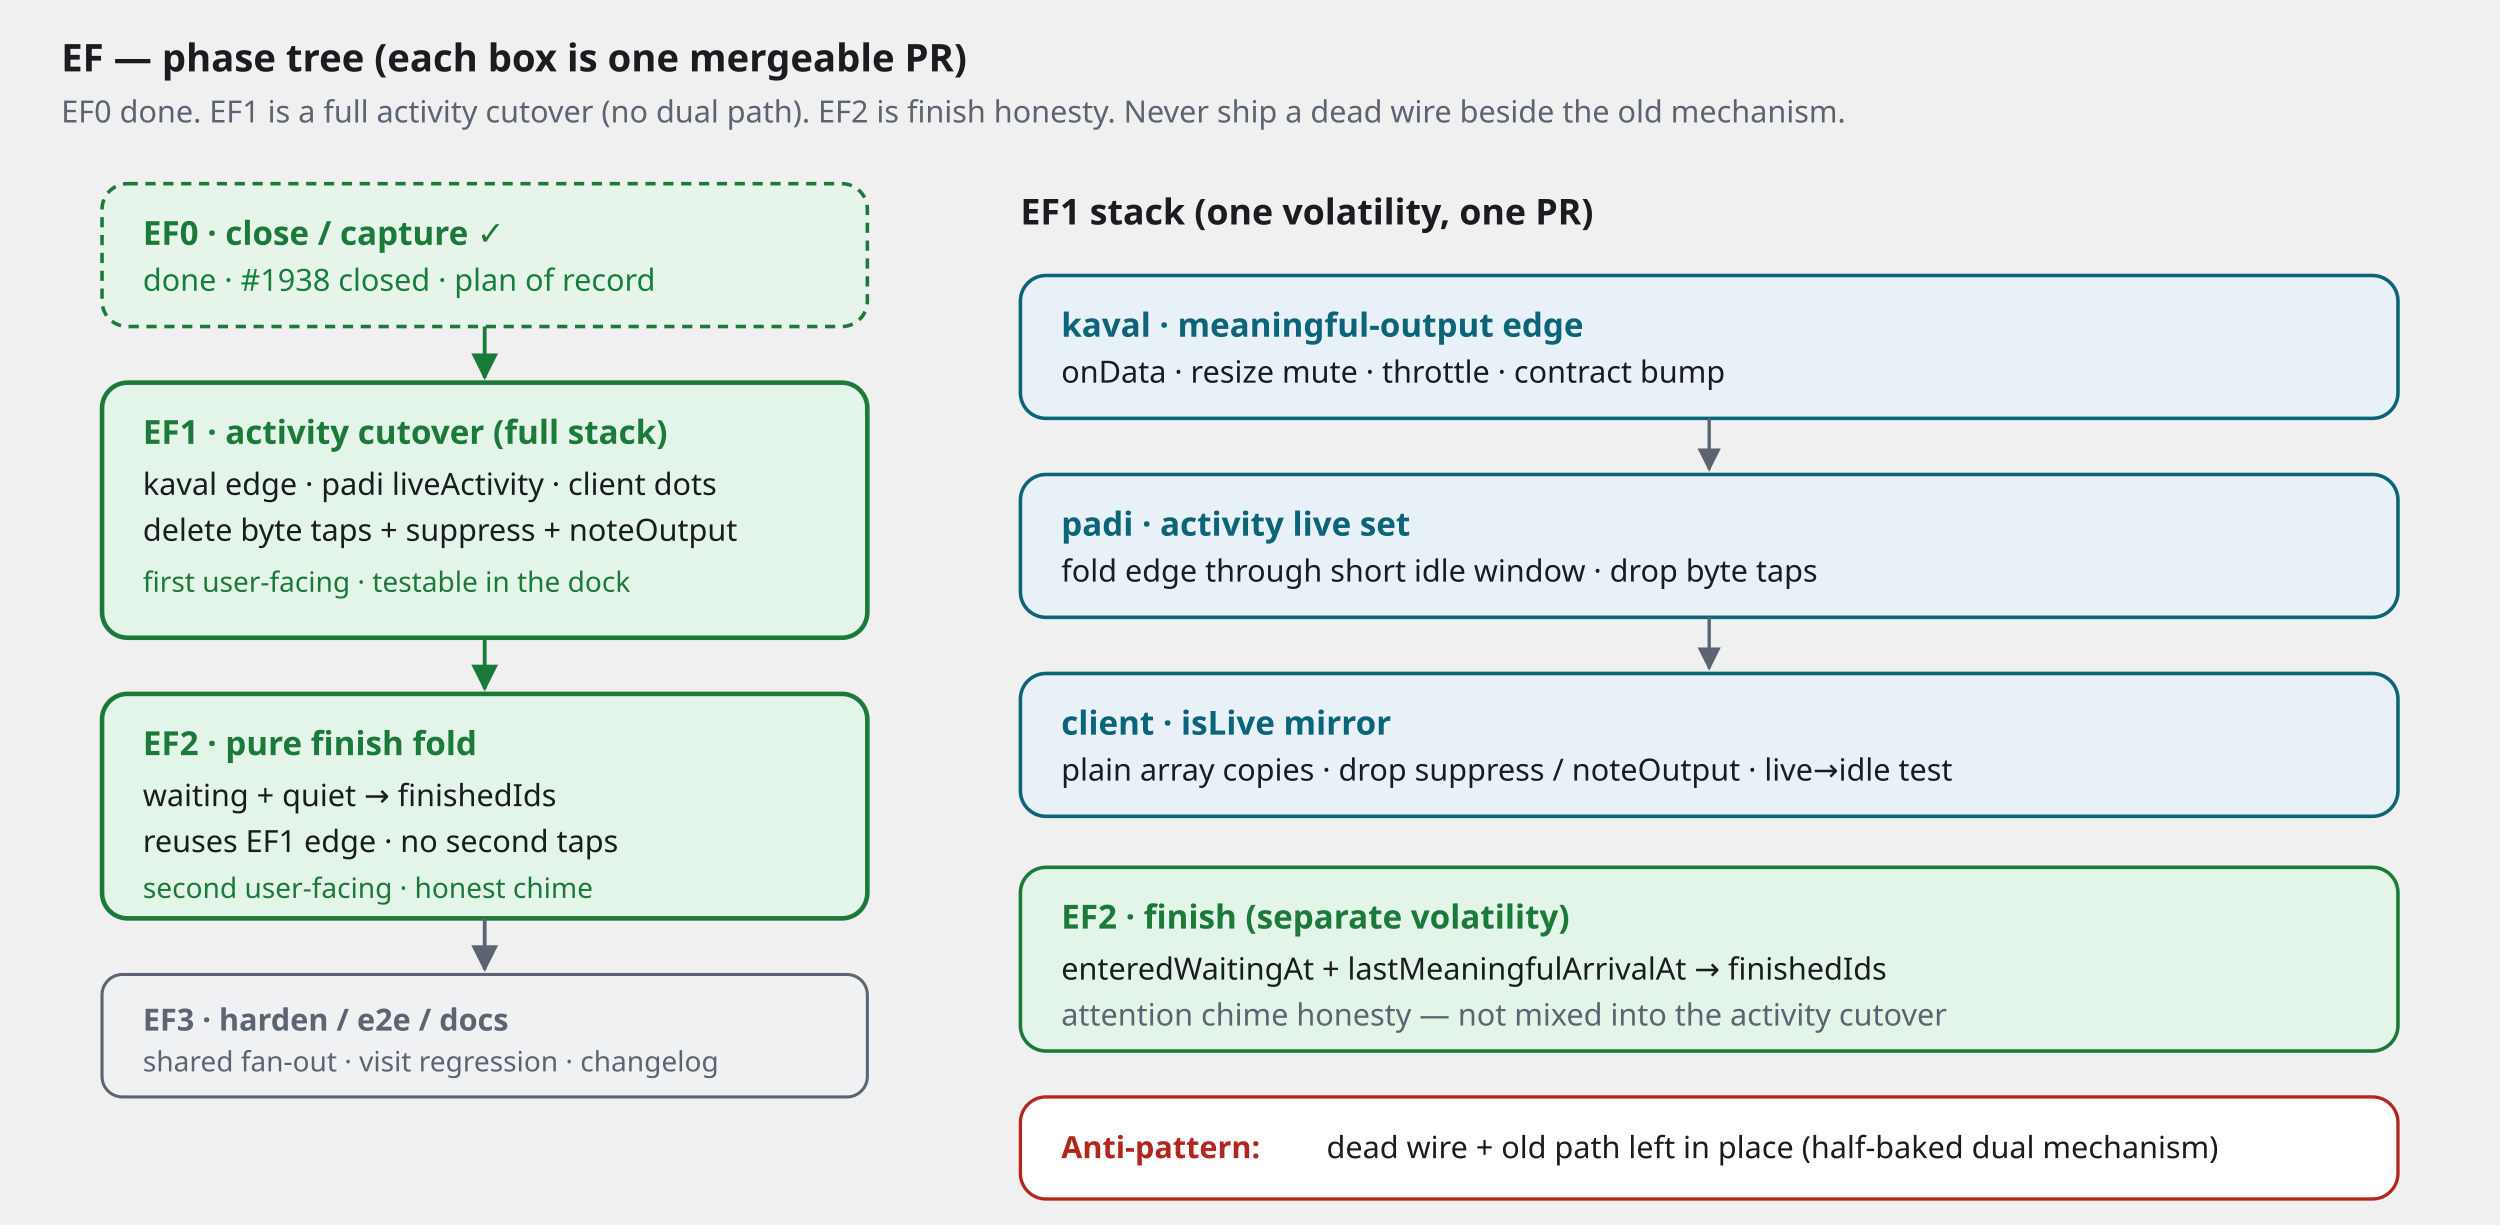
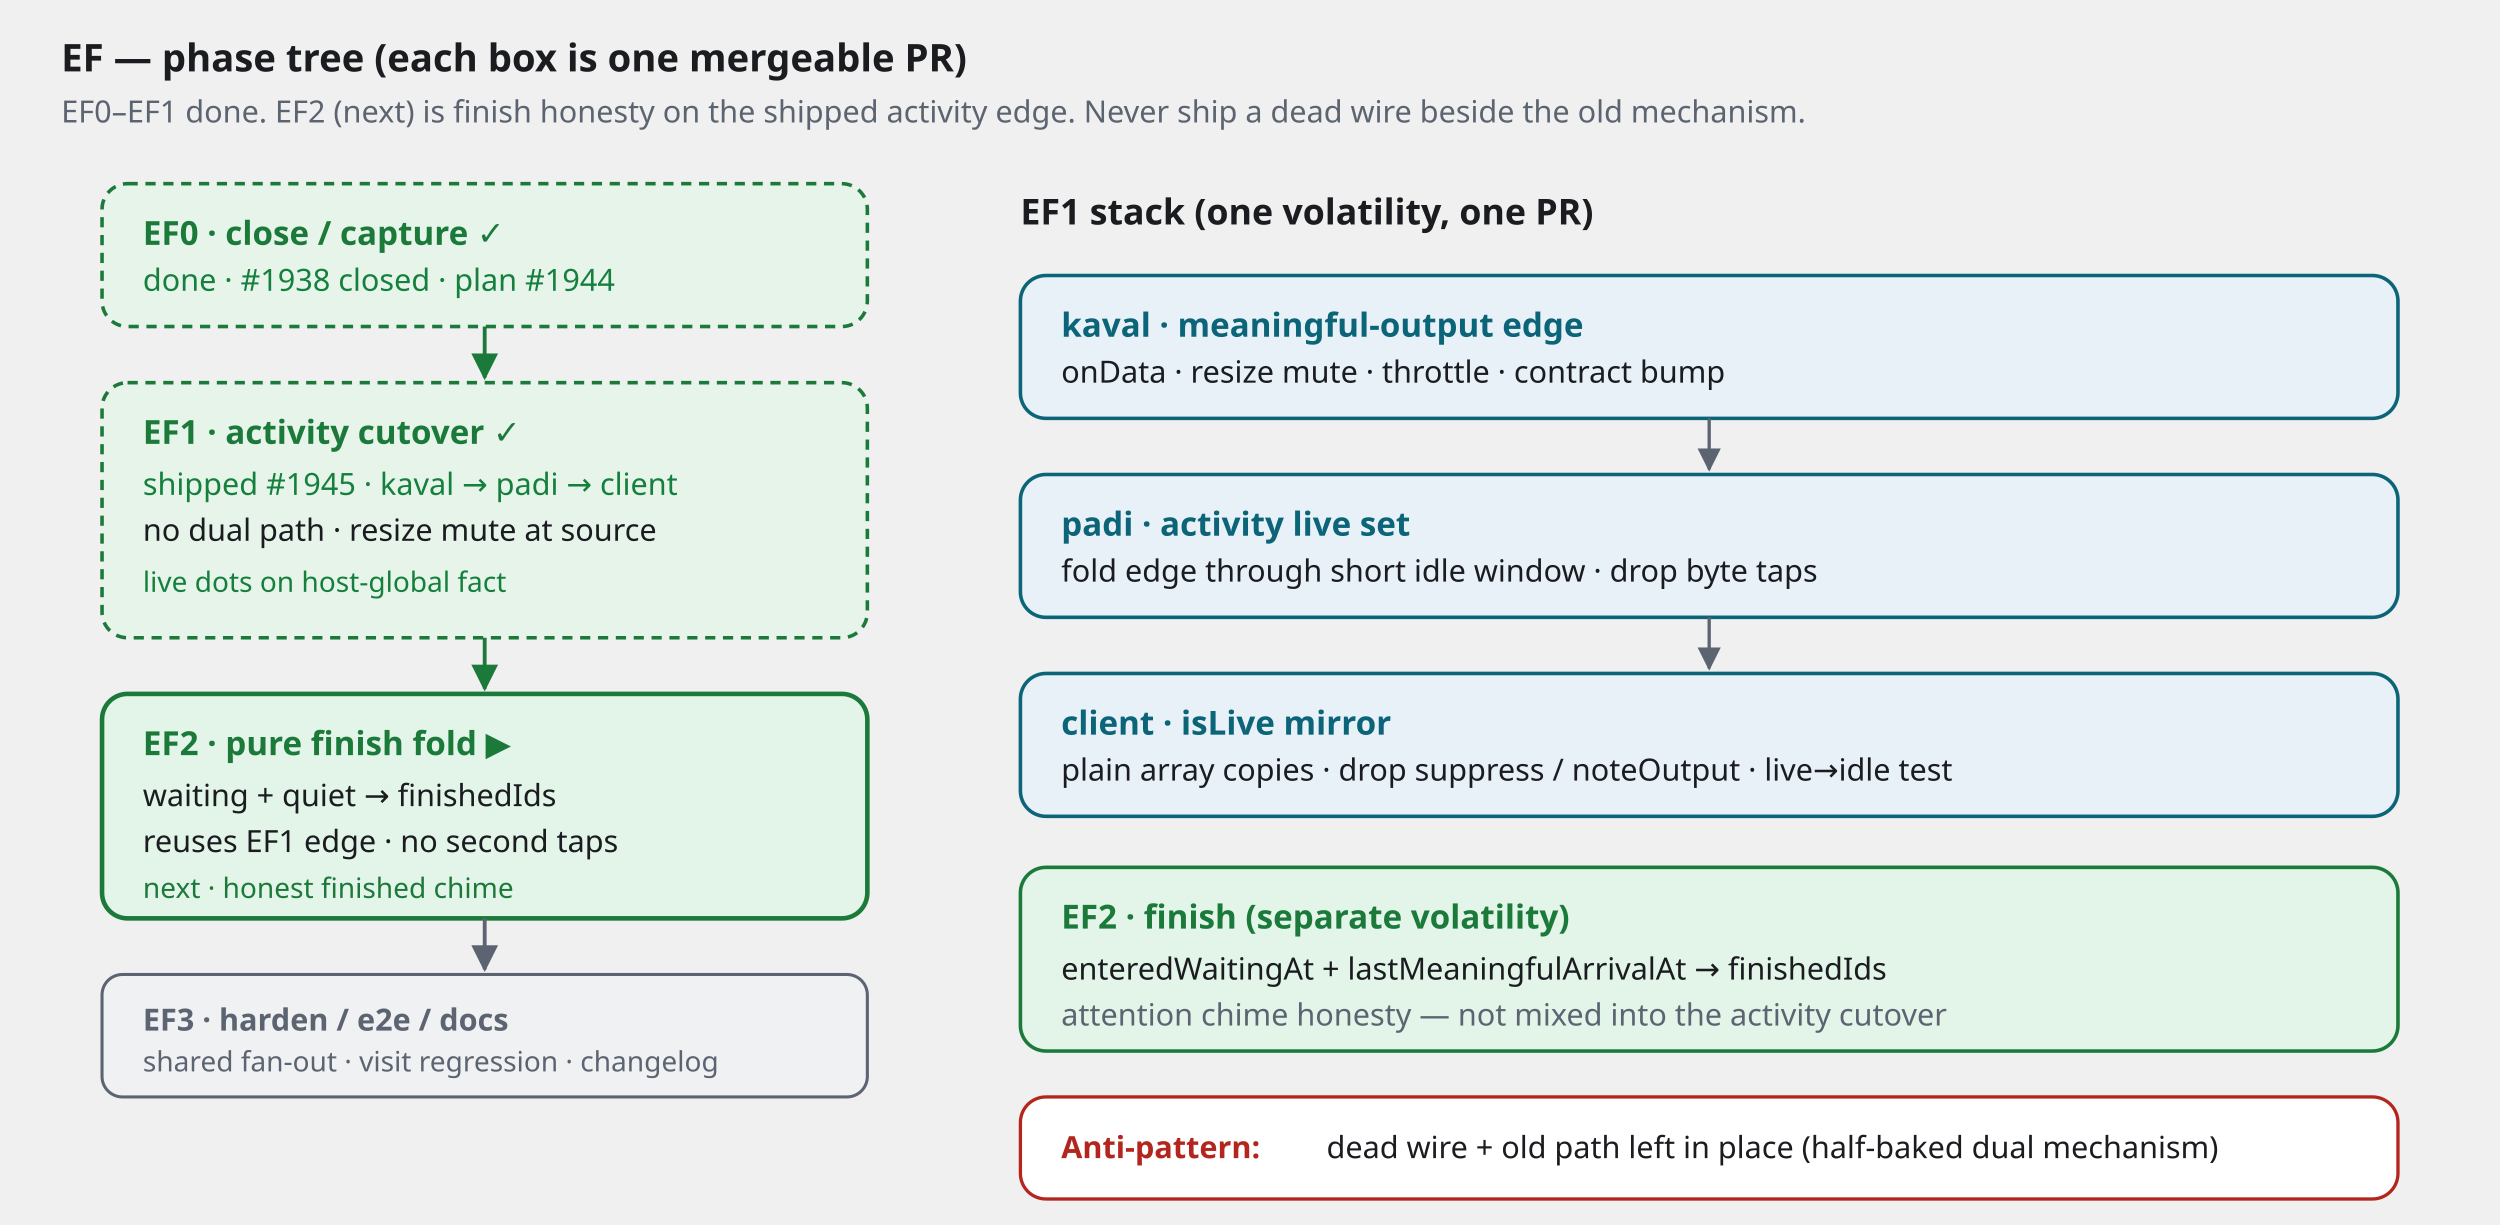
<svg xmlns="http://www.w3.org/2000/svg" viewBox="0 0 980 480" font-family="ui-sans-serif,system-ui" font-size="13">
  <defs>
    <marker id="ef-arr" viewBox="0 0 10 10" refX="9" refY="5" markerWidth="7" markerHeight="7" orient="auto-start-reverse">
      <path d="M0,0 L10,5 L0,10 z" fill="#5b6470" />
    </marker>
    <marker id="ef-arrg" viewBox="0 0 10 10" refX="9" refY="5" markerWidth="7" markerHeight="7" orient="auto-start-reverse">
      <path d="M0,0 L10,5 L0,10 z" fill="#1b7a3a" />
    </marker>
  </defs>
  <text x="24" y="28" font-weight="700" fill="#1a1c20" font-size="15">EF — phase tree (each box is one mergeable PR)</text>
-   <text x="24" y="48" font-size="12" fill="#5b6470">EF0 done. EF1 is a full activity cutover (no dual path). EF2 is finish honesty. Never ship a dead wire beside the old mechanism.</text>
+   <text x="24" y="48" font-size="12" fill="#5b6470">EF0–EF1 done. EF2 (next) is finish honesty on the shipped activity edge. Never ship a dead wire beside the old mechanism.</text>
  <rect x="40" y="72" width="300" height="56" rx="10" fill="#e6f4ea" stroke="#1b7a3a" stroke-width="1.4" stroke-dasharray="4 3" />
  <text x="56" y="96" font-weight="700" fill="#1b7a3a">EF0 · close / capture ✓</text>
-   <text x="56" y="114" font-size="12" fill="#15803d">done · #1938 closed · plan of record</text>
+   <text x="56" y="114" font-size="12" fill="#15803d">done · #1938 closed · plan #1944</text>
  <line x1="190" y1="128" x2="190" y2="148" stroke="#1b7a3a" stroke-width="1.5" marker-end="url(#ef-arrg)" />
-   <rect x="40" y="150" width="300" height="100" rx="10" fill="#e3f4e9" stroke="#1b7a3a" stroke-width="1.8" />
-   <text x="56" y="174" font-weight="700" fill="#1b7a3a">EF1 · activity cutover (full stack)</text>
-   <text x="56" y="194" font-size="12" fill="#1a1c20">kaval edge · padi liveActivity · client dots</text>
-   <text x="56" y="212" font-size="12" fill="#1a1c20">delete byte taps + suppress + noteOutput</text>
-   <text x="56" y="232" font-size="11" fill="#1b7a3a">first user-facing · testable in the dock</text>
+   <rect x="40" y="150" width="300" height="100" rx="10" fill="#e6f4ea" stroke="#1b7a3a" stroke-width="1.4" stroke-dasharray="4 3" />
+   <text x="56" y="174" font-weight="700" fill="#1b7a3a">EF1 · activity cutover ✓</text>
+   <text x="56" y="194" font-size="12" fill="#15803d">shipped #1945 · kaval → padi → client</text>
+   <text x="56" y="212" font-size="12" fill="#1a1c20">no dual path · resize mute at source</text>
+   <text x="56" y="232" font-size="11" fill="#15803d">live dots on host-global fact</text>
  <line x1="190" y1="250" x2="190" y2="270" stroke="#1b7a3a" stroke-width="1.5" marker-end="url(#ef-arrg)" />
  <rect x="40" y="272" width="300" height="88" rx="10" fill="#e3f4e9" stroke="#1b7a3a" stroke-width="1.8" />
-   <text x="56" y="296" font-weight="700" fill="#1b7a3a">EF2 · pure finish fold</text>
+   <text x="56" y="296" font-weight="700" fill="#1b7a3a">EF2 · pure finish fold ▶</text>
  <text x="56" y="316" font-size="12" fill="#1a1c20">waiting + quiet → finishedIds</text>
  <text x="56" y="334" font-size="12" fill="#1a1c20">reuses EF1 edge · no second taps</text>
-   <text x="56" y="352" font-size="11" fill="#1b7a3a">second user-facing · honest chime</text>
+   <text x="56" y="352" font-size="11" fill="#1b7a3a">next · honest finished chime</text>
  <line x1="190" y1="360" x2="190" y2="380" stroke="#5b6470" stroke-width="1.5" marker-end="url(#ef-arr)" />
  <rect x="40" y="382" width="300" height="48" rx="8" fill="#f0f1f3" stroke="#5b6470" stroke-width="1.2" />
  <text x="56" y="404" font-weight="700" fill="#5b6470" font-size="12">EF3 · harden / e2e / docs</text>
  <text x="56" y="420" font-size="11" fill="#5b6470">shared fan-out · visit regression · changelog</text>
  <text x="400" y="88" font-weight="700" fill="#1a1c20" font-size="14">EF1 stack (one volatility, one PR)</text>
  <rect x="400" y="108" width="540" height="56" rx="10" fill="#e8f1f8" stroke="#0b6478" stroke-width="1.4" />
  <text x="416" y="132" font-weight="700" fill="#0b6478">kaval · meaningful-output edge</text>
  <text x="416" y="150" font-size="12" fill="#1a1c20">onData · resize mute · throttle · contract bump</text>
  <line x1="670" y1="164" x2="670" y2="184" stroke="#5b6470" stroke-width="1.3" marker-end="url(#ef-arr)" />
  <rect x="400" y="186" width="540" height="56" rx="10" fill="#e8f1f8" stroke="#0b6478" stroke-width="1.4" />
  <text x="416" y="210" font-weight="700" fill="#0b6478">padi · activity live set</text>
  <text x="416" y="228" font-size="12" fill="#1a1c20">fold edge through short idle window · drop byte taps</text>
  <line x1="670" y1="242" x2="670" y2="262" stroke="#5b6470" stroke-width="1.3" marker-end="url(#ef-arr)" />
  <rect x="400" y="264" width="540" height="56" rx="10" fill="#e8f1f8" stroke="#0b6478" stroke-width="1.4" />
  <text x="416" y="288" font-weight="700" fill="#0b6478">client · isLive mirror</text>
  <text x="416" y="306" font-size="12" fill="#1a1c20">plain array copies · drop suppress / noteOutput · live→idle test</text>
  <rect x="400" y="340" width="540" height="72" rx="10" fill="#e3f4e9" stroke="#1b7a3a" stroke-width="1.4" />
  <text x="416" y="364" font-weight="700" fill="#1b7a3a">EF2 · finish (separate volatility)</text>
  <text x="416" y="384" font-size="12" fill="#1a1c20">enteredWaitingAt + lastMeaningfulArrivalAt → finishedIds</text>
  <text x="416" y="402" font-size="12" fill="#5b6470">attention chime honesty — not mixed into the activity cutover</text>
  <rect x="400" y="430" width="540" height="40" rx="10" fill="#fff" stroke="#b3261e" stroke-width="1.3" />
  <text x="416" y="454" font-size="12" fill="#b3261e" font-weight="700">Anti-pattern:</text>
  <text x="520" y="454" font-size="12" fill="#1a1c20">dead wire + old path left in place (half-baked dual mechanism)</text>
</svg>
